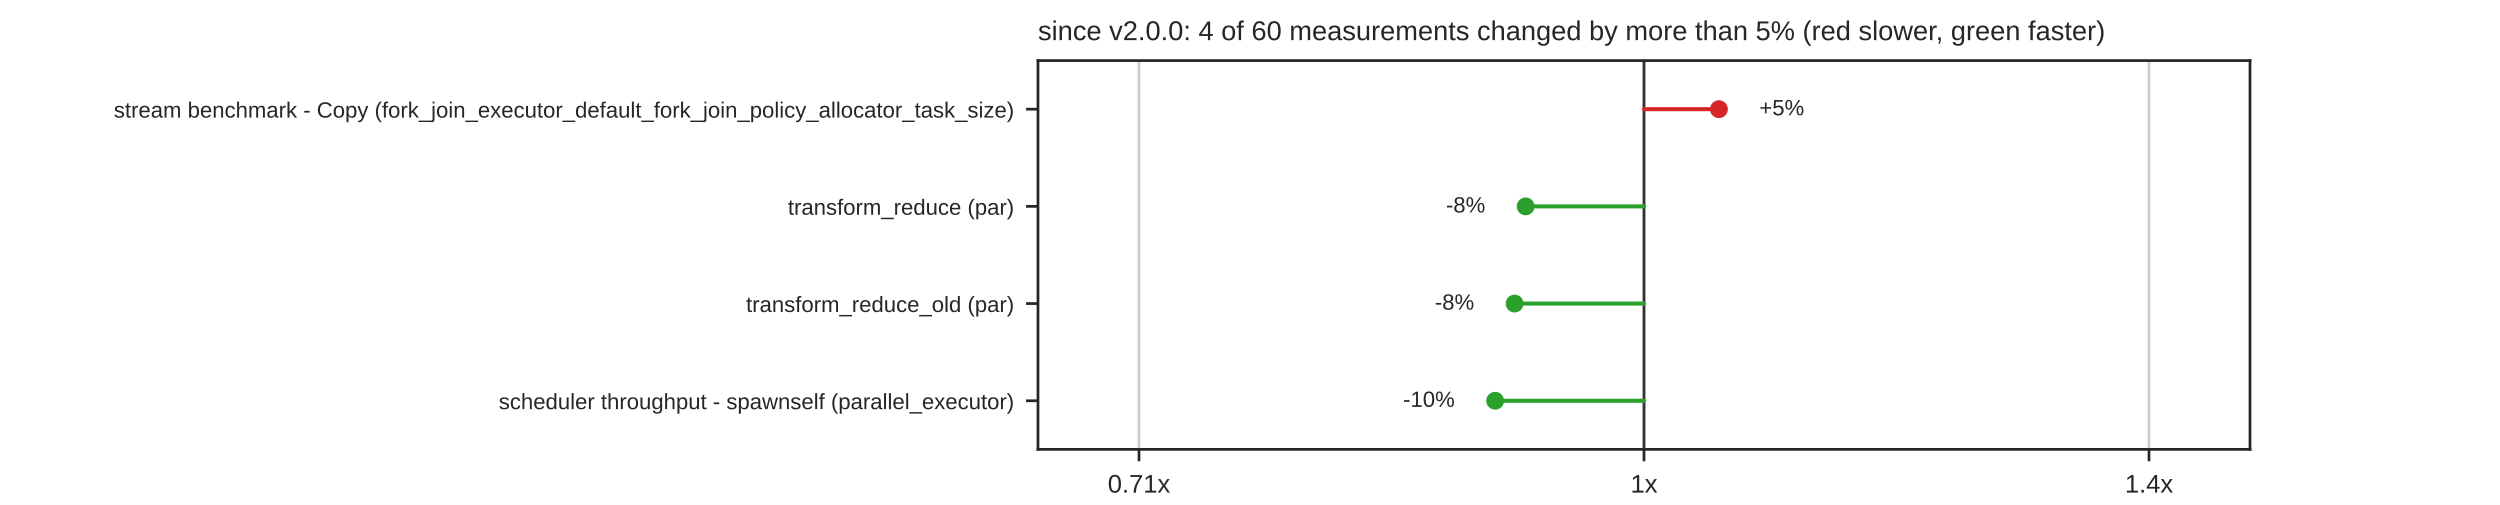
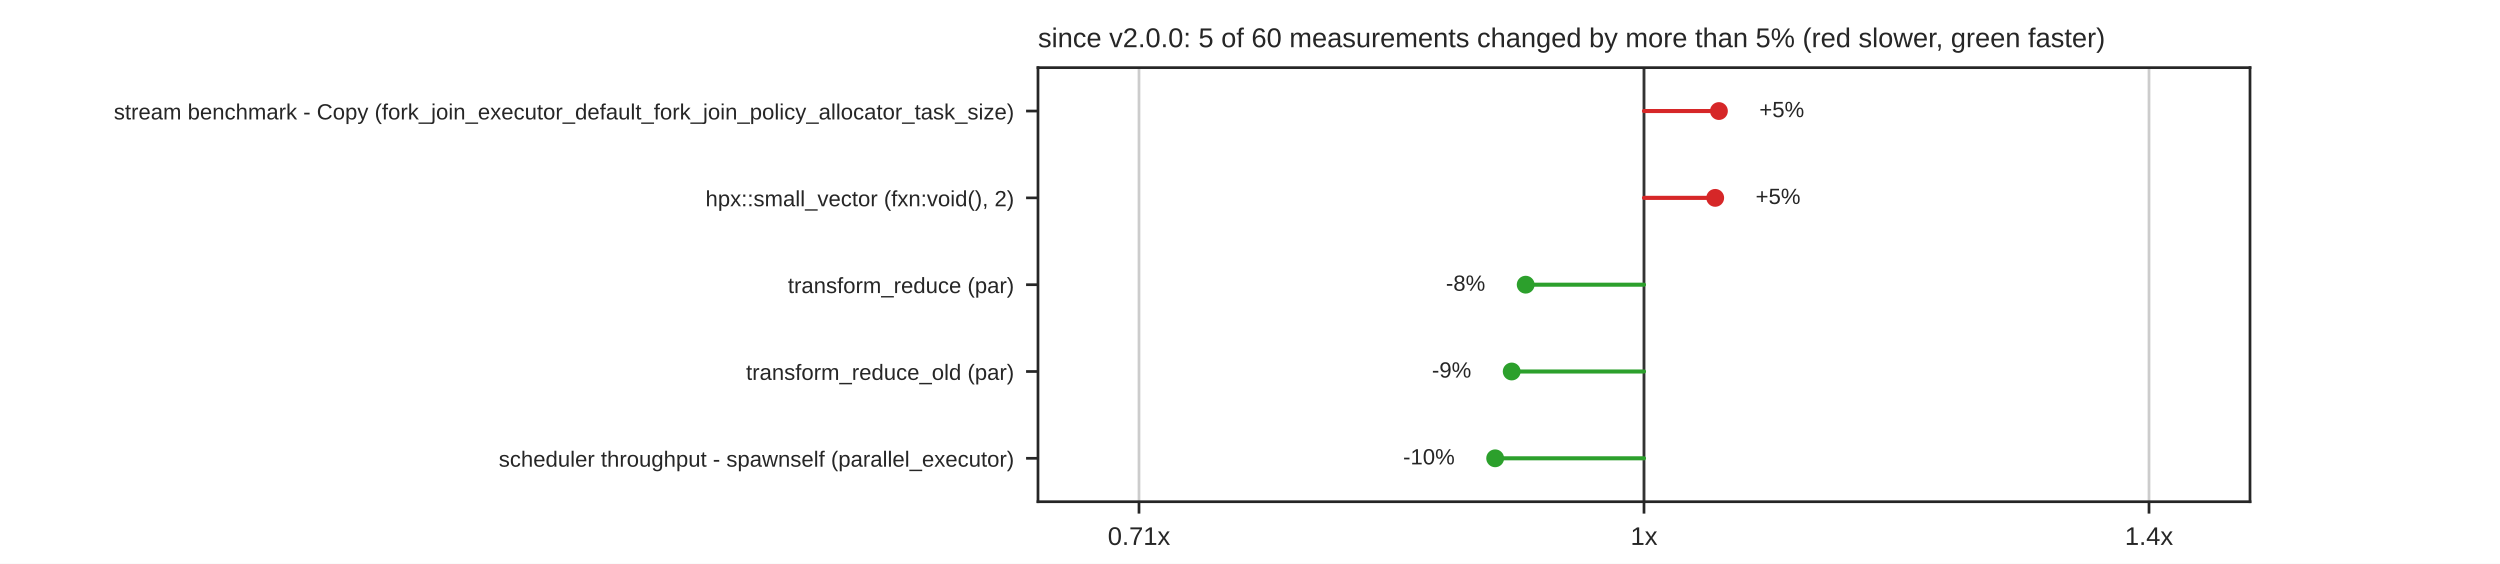
- <svg xmlns="http://www.w3.org/2000/svg" xmlns:xlink="http://www.w3.org/1999/xlink" width="734.4pt" height="148.32pt" viewBox="0 0 734.4 148.32" version="1.1">
+ <svg xmlns="http://www.w3.org/2000/svg" xmlns:xlink="http://www.w3.org/1999/xlink" width="734.4pt" height="165.6pt" viewBox="0 0 734.4 165.6" version="1.1">
  <defs>
    <style type="text/css">*{stroke-linejoin: round; stroke-linecap: butt}</style>
  </defs>
  <g id="figure_1">
    <g id="patch_1">
-       <path d="M 0 148.32  L 734.4 148.32  L 734.4 0  L 0 0  z " style="fill: #ffffff" />
+       <path d="M 0 165.6  L 734.4 165.6  L 734.4 0  L 0 0  z " style="fill: #ffffff" />
    </g>
    <g id="axes_1">
      <g id="patch_2">
-         <path d="M 304.92 132.005  L 660.96 132.005  L 660.96 17.798  L 304.92 17.798  z " style="fill: #ffffff" />
+         <path d="M 304.92 147.384  L 660.96 147.384  L 660.96 19.872  L 304.92 19.872  z " style="fill: #ffffff" />
      </g>
      <g id="matplotlib.axis_1">
        <g id="xtick_1">
          <g id="line2d_1">
-             <path d="M 334.59 132.005  L 334.59 17.798  " clip-path="url(#p85da25dd6e)" style="fill: none; stroke: #cccccc; stroke-width: 0.8; stroke-linecap: round" />
+             <path d="M 334.59 147.384  L 334.59 19.872  " clip-path="url(#p096860ff2a)" style="fill: none; stroke: #cccccc; stroke-width: 0.8; stroke-linecap: round" />
          </g>
          <g id="line2d_2">
            <defs>
              <path id="mdfc5214045" d="M 0 0  L 0 3.5  " style="stroke: #262626; stroke-width: 0.8" />
            </defs>
            <g>
-               <use xlink:href="#mdfc5214045" x="334.59" y="132.005" style="fill: #262626; stroke: #262626; stroke-width: 0.8" />
+               <use xlink:href="#mdfc5214045" x="334.59" y="147.384" style="fill: #262626; stroke: #262626; stroke-width: 0.8" />
            </g>
          </g>
          <g id="text_1">
-             <text style="fill: #262626; font: 7.5px 'Arial', 'DejaVu Sans', 'Liberation Sans', 'Bitstream Vera Sans', sans-serif; text-anchor: middle" x="334.59" y="144.704" transform="rotate(-0 334.59 144.7036)">0.71x</text>
+             <text style="fill: #262626; font: 7.5px 'Arial', 'DejaVu Sans', 'Liberation Sans', 'Bitstream Vera Sans', sans-serif; text-anchor: middle" x="334.59" y="160.083" transform="rotate(-0 334.59 160.0828)">0.71x</text>
          </g>
        </g>
        <g id="xtick_2">
          <g id="line2d_3">
-             <path d="M 482.94 132.005  L 482.94 17.798  " clip-path="url(#p85da25dd6e)" style="fill: none; stroke: #cccccc; stroke-width: 0.8; stroke-linecap: round" />
+             <path d="M 482.94 147.384  L 482.94 19.872  " clip-path="url(#p096860ff2a)" style="fill: none; stroke: #cccccc; stroke-width: 0.8; stroke-linecap: round" />
          </g>
          <g id="line2d_4">
            <g>
-               <use xlink:href="#mdfc5214045" x="482.94" y="132.005" style="fill: #262626; stroke: #262626; stroke-width: 0.8" />
+               <use xlink:href="#mdfc5214045" x="482.94" y="147.384" style="fill: #262626; stroke: #262626; stroke-width: 0.8" />
            </g>
          </g>
          <g id="text_2">
-             <text style="fill: #262626; font: 7.5px 'Arial', 'DejaVu Sans', 'Liberation Sans', 'Bitstream Vera Sans', sans-serif; text-anchor: middle" x="482.94" y="144.704" transform="rotate(-0 482.94 144.7036)">1x</text>
+             <text style="fill: #262626; font: 7.5px 'Arial', 'DejaVu Sans', 'Liberation Sans', 'Bitstream Vera Sans', sans-serif; text-anchor: middle" x="482.94" y="160.083" transform="rotate(-0 482.94 160.0828)">1x</text>
          </g>
        </g>
        <g id="xtick_3">
          <g id="line2d_5">
-             <path d="M 631.29 132.005  L 631.29 17.798  " clip-path="url(#p85da25dd6e)" style="fill: none; stroke: #cccccc; stroke-width: 0.8; stroke-linecap: round" />
+             <path d="M 631.29 147.384  L 631.29 19.872  " clip-path="url(#p096860ff2a)" style="fill: none; stroke: #cccccc; stroke-width: 0.8; stroke-linecap: round" />
          </g>
          <g id="line2d_6">
            <g>
-               <use xlink:href="#mdfc5214045" x="631.29" y="132.005" style="fill: #262626; stroke: #262626; stroke-width: 0.8" />
+               <use xlink:href="#mdfc5214045" x="631.29" y="147.384" style="fill: #262626; stroke: #262626; stroke-width: 0.8" />
            </g>
          </g>
          <g id="text_3">
-             <text style="fill: #262626; font: 7.5px 'Arial', 'DejaVu Sans', 'Liberation Sans', 'Bitstream Vera Sans', sans-serif; text-anchor: middle" x="631.29" y="144.704" transform="rotate(-0 631.29 144.7036)">1.4x</text>
+             <text style="fill: #262626; font: 7.5px 'Arial', 'DejaVu Sans', 'Liberation Sans', 'Bitstream Vera Sans', sans-serif; text-anchor: middle" x="631.29" y="160.083" transform="rotate(-0 631.29 160.0828)">1.4x</text>
          </g>
        </g>
      </g>
      <g id="matplotlib.axis_2">
        <g id="ytick_1">
          <g id="line2d_7">
            <defs>
              <path id="m414165cd4d" d="M 0 0  L -3.5 0  " style="stroke: #262626; stroke-width: 0.8" />
            </defs>
            <g>
-               <use xlink:href="#m414165cd4d" x="304.92" y="32.074" style="fill: #262626; stroke: #262626; stroke-width: 0.8" />
+               <use xlink:href="#m414165cd4d" x="304.92" y="32.623" style="fill: #262626; stroke: #262626; stroke-width: 0.8" />
            </g>
          </g>
          <g id="text_4">
-             <text style="fill: #262626; font: 6.5px 'Arial', 'DejaVu Sans', 'Liberation Sans', 'Bitstream Vera Sans', sans-serif; text-anchor: end" x="297.92" y="34.544" transform="rotate(-0 297.92 34.54369)">stream benchmark - Copy (fork_join_executor_default_fork_join_policy_allocator_task_size)</text>
+             <text style="fill: #262626; font: 6.5px 'Arial', 'DejaVu Sans', 'Liberation Sans', 'Bitstream Vera Sans', sans-serif; text-anchor: end" x="297.92" y="35.093" transform="rotate(-0 297.92 35.09269)">stream benchmark - Copy (fork_join_executor_default_fork_join_policy_allocator_task_size)</text>
          </g>
        </g>
        <g id="ytick_2">
          <g id="line2d_8">
            <g>
-               <use xlink:href="#m414165cd4d" x="304.92" y="60.626" style="fill: #262626; stroke: #262626; stroke-width: 0.8" />
+               <use xlink:href="#m414165cd4d" x="304.92" y="58.126" style="fill: #262626; stroke: #262626; stroke-width: 0.8" />
            </g>
          </g>
          <g id="text_5">
-             <text style="fill: #262626; font: 6.5px 'Arial', 'DejaVu Sans', 'Liberation Sans', 'Bitstream Vera Sans', sans-serif; text-anchor: end" x="297.92" y="63.095" transform="rotate(-0 297.92 63.09529)">transform_reduce (par)</text>
+             <text style="fill: #262626; font: 6.5px 'Arial', 'DejaVu Sans', 'Liberation Sans', 'Bitstream Vera Sans', sans-serif; text-anchor: end" x="297.92" y="60.595" transform="rotate(-0 297.92 60.59509)">hpx::small_vector (fxn:void(), 2)</text>
          </g>
        </g>
        <g id="ytick_3">
          <g id="line2d_9">
            <g>
-               <use xlink:href="#m414165cd4d" x="304.92" y="89.177" style="fill: #262626; stroke: #262626; stroke-width: 0.8" />
+               <use xlink:href="#m414165cd4d" x="304.92" y="83.628" style="fill: #262626; stroke: #262626; stroke-width: 0.8" />
            </g>
          </g>
          <g id="text_6">
-             <text style="fill: #262626; font: 6.5px 'Arial', 'DejaVu Sans', 'Liberation Sans', 'Bitstream Vera Sans', sans-serif; text-anchor: end" x="297.92" y="91.647" transform="rotate(-0 297.92 91.64689)">transform_reduce_old (par)</text>
+             <text style="fill: #262626; font: 6.5px 'Arial', 'DejaVu Sans', 'Liberation Sans', 'Bitstream Vera Sans', sans-serif; text-anchor: end" x="297.92" y="86.097" transform="rotate(-0 297.92 86.09749)">transform_reduce (par)</text>
          </g>
        </g>
        <g id="ytick_4">
          <g id="line2d_10">
            <g>
-               <use xlink:href="#m414165cd4d" x="304.92" y="117.729" style="fill: #262626; stroke: #262626; stroke-width: 0.8" />
+               <use xlink:href="#m414165cd4d" x="304.92" y="109.13" style="fill: #262626; stroke: #262626; stroke-width: 0.8" />
            </g>
          </g>
          <g id="text_7">
-             <text style="fill: #262626; font: 6.5px 'Arial', 'DejaVu Sans', 'Liberation Sans', 'Bitstream Vera Sans', sans-serif; text-anchor: end" x="297.92" y="120.198" transform="rotate(-0 297.92 120.1985)">scheduler throughput - spawnself (parallel_executor)</text>
+             <text style="fill: #262626; font: 6.5px 'Arial', 'DejaVu Sans', 'Liberation Sans', 'Bitstream Vera Sans', sans-serif; text-anchor: end" x="297.92" y="111.6" transform="rotate(-0 297.92 111.5999)">transform_reduce_old (par)</text>
+           </g>
+         </g>
+         <g id="ytick_5">
+           <g id="line2d_11">
+             <g>
+               <use xlink:href="#m414165cd4d" x="304.92" y="134.633" style="fill: #262626; stroke: #262626; stroke-width: 0.8" />
+             </g>
+           </g>
+           <g id="text_8">
+             <text style="fill: #262626; font: 6.5px 'Arial', 'DejaVu Sans', 'Liberation Sans', 'Bitstream Vera Sans', sans-serif; text-anchor: end" x="297.92" y="137.102" transform="rotate(-0 297.92 137.1023)">scheduler throughput - spawnself (parallel_executor)</text>
          </g>
        </g>
      </g>
-       <g id="line2d_11">
-         <path d="M 482.94 132.005  L 482.94 17.798  " clip-path="url(#p85da25dd6e)" style="fill: none; stroke: #333333; stroke-width: 0.8; stroke-linecap: round" />
-       </g>
      <g id="line2d_12">
-         <path d="M 482.94 32.074  L 504.951 32.074  " clip-path="url(#p85da25dd6e)" style="fill: none; stroke: #d62728; stroke-width: 1.2; stroke-linecap: round" />
+         <path d="M 482.94 147.384  L 482.94 19.872  " clip-path="url(#p096860ff2a)" style="fill: none; stroke: #333333; stroke-width: 0.8; stroke-linecap: round" />
      </g>
      <g id="line2d_13">
-         <path d="M 482.94 60.626  L 448.185 60.626  " clip-path="url(#p85da25dd6e)" style="fill: none; stroke: #2ca02c; stroke-width: 1.2; stroke-linecap: round" />
+         <path d="M 482.94 32.623  L 504.951 32.623  " clip-path="url(#p096860ff2a)" style="fill: none; stroke: #d62728; stroke-width: 1.2; stroke-linecap: round" />
      </g>
      <g id="line2d_14">
-         <path d="M 482.94 89.177  L 444.922 89.177  " clip-path="url(#p85da25dd6e)" style="fill: none; stroke: #2ca02c; stroke-width: 1.2; stroke-linecap: round" />
+         <path d="M 482.94 58.126  L 503.859 58.126  " clip-path="url(#p096860ff2a)" style="fill: none; stroke: #d62728; stroke-width: 1.2; stroke-linecap: round" />
      </g>
      <g id="line2d_15">
-         <path d="M 482.94 117.729  L 439.22 117.729  " clip-path="url(#p85da25dd6e)" style="fill: none; stroke: #2ca02c; stroke-width: 1.2; stroke-linecap: round" />
+         <path d="M 482.94 83.628  L 448.185 83.628  " clip-path="url(#p096860ff2a)" style="fill: none; stroke: #2ca02c; stroke-width: 1.2; stroke-linecap: round" />
+       </g>
+       <g id="line2d_16">
+         <path d="M 482.94 109.13  L 444.076 109.13  " clip-path="url(#p096860ff2a)" style="fill: none; stroke: #2ca02c; stroke-width: 1.2; stroke-linecap: round" />
+       </g>
+       <g id="line2d_17">
+         <path d="M 482.94 134.633  L 439.22 134.633  " clip-path="url(#p096860ff2a)" style="fill: none; stroke: #2ca02c; stroke-width: 1.2; stroke-linecap: round" />
      </g>
      <g id="patch_3">
-         <path d="M 304.92 132.005  L 304.92 17.798  " style="fill: none; stroke: #262626; stroke-width: 0.8; stroke-linejoin: miter; stroke-linecap: square" />
+         <path d="M 304.92 147.384  L 304.92 19.872  " style="fill: none; stroke: #262626; stroke-width: 0.8; stroke-linejoin: miter; stroke-linecap: square" />
      </g>
      <g id="patch_4">
-         <path d="M 660.96 132.005  L 660.96 17.798  " style="fill: none; stroke: #262626; stroke-width: 0.8; stroke-linejoin: miter; stroke-linecap: square" />
+         <path d="M 660.96 147.384  L 660.96 19.872  " style="fill: none; stroke: #262626; stroke-width: 0.8; stroke-linejoin: miter; stroke-linecap: square" />
      </g>
      <g id="patch_5">
-         <path d="M 304.92 132.005  L 660.96 132.005  " style="fill: none; stroke: #262626; stroke-width: 0.8; stroke-linejoin: miter; stroke-linecap: square" />
+         <path d="M 304.92 147.384  L 660.96 147.384  " style="fill: none; stroke: #262626; stroke-width: 0.8; stroke-linejoin: miter; stroke-linecap: square" />
      </g>
      <g id="patch_6">
-         <path d="M 304.92 17.798  L 660.96 17.798  " style="fill: none; stroke: #262626; stroke-width: 0.8; stroke-linejoin: miter; stroke-linecap: square" />
+         <path d="M 304.92 19.872  L 660.96 19.872  " style="fill: none; stroke: #262626; stroke-width: 0.8; stroke-linejoin: miter; stroke-linecap: square" />
      </g>
      <g id="PathCollection_1">
        <defs>
          <path id="m8968767a60" d="M 0 2.121  C 0.563 2.121 1.102 1.898 1.5 1.5  C 1.898 1.102 2.121 0.563 2.121 0  C 2.121 -0.563 1.898 -1.102 1.5 -1.5  C 1.102 -1.898 0.563 -2.121 0 -2.121  C -0.563 -2.121 -1.102 -1.898 -1.5 -1.5  C -1.898 -1.102 -2.121 -0.563 -2.121 0  C -2.121 0.563 -1.898 1.102 -1.5 1.5  C -1.102 1.898 -0.563 2.121 0 2.121  z " style="stroke: #d62728" />
        </defs>
-         <g clip-path="url(#p85da25dd6e)">
-           <use xlink:href="#m8968767a60" x="504.951" y="32.074" style="fill: #d62728; stroke: #d62728" />
+         <g clip-path="url(#p096860ff2a)">
+           <use xlink:href="#m8968767a60" x="504.951" y="32.623" style="fill: #d62728; stroke: #d62728" />
        </g>
      </g>
-       <g id="text_8">
-         <text style="fill: #262626; font: 6.5px 'Arial', 'DejaVu Sans', 'Liberation Sans', 'Bitstream Vera Sans', sans-serif; text-anchor: start" x="516.819" y="33.868" transform="rotate(-0 516.819 33.86779)">+5%</text>
+       <g id="text_9">
+         <text style="fill: #262626; font: 6.5px 'Arial', 'DejaVu Sans', 'Liberation Sans', 'Bitstream Vera Sans', sans-serif; text-anchor: start" x="516.819" y="34.417" transform="rotate(-0 516.819 34.41679)">+5%</text>
      </g>
      <g id="PathCollection_2">
+         <g clip-path="url(#p096860ff2a)">
+           <use xlink:href="#m8968767a60" x="503.859" y="58.126" style="fill: #d62728; stroke: #d62728" />
+         </g>
+       </g>
+       <g id="text_10">
+         <text style="fill: #262626; font: 6.5px 'Arial', 'DejaVu Sans', 'Liberation Sans', 'Bitstream Vera Sans', sans-serif; text-anchor: start" x="515.727" y="59.919" transform="rotate(-0 515.7265 59.91919)">+5%</text>
+       </g>
+       <g id="PathCollection_3">
        <defs>
          <path id="m7978cd0e5a" d="M 0 2.121  C 0.563 2.121 1.102 1.898 1.5 1.5  C 1.898 1.102 2.121 0.563 2.121 0  C 2.121 -0.563 1.898 -1.102 1.5 -1.5  C 1.102 -1.898 0.563 -2.121 0 -2.121  C -0.563 -2.121 -1.102 -1.898 -1.5 -1.5  C -1.898 -1.102 -2.121 -0.563 -2.121 0  C -2.121 0.563 -1.898 1.102 -1.5 1.5  C -1.102 1.898 -0.563 2.121 0 2.121  z " style="stroke: #2ca02c" />
        </defs>
-         <g clip-path="url(#p85da25dd6e)">
-           <use xlink:href="#m7978cd0e5a" x="448.185" y="60.626" style="fill: #2ca02c; stroke: #2ca02c" />
-         </g>
-       </g>
-       <g id="text_9">
-         <text style="fill: #262626; font: 6.5px 'Arial', 'DejaVu Sans', 'Liberation Sans', 'Bitstream Vera Sans', sans-serif; text-anchor: end" x="436.317" y="62.419" transform="rotate(-0 436.3174 62.41939)">-8%</text>
-       </g>
-       <g id="PathCollection_3">
-         <g clip-path="url(#p85da25dd6e)">
-           <use xlink:href="#m7978cd0e5a" x="444.922" y="89.177" style="fill: #2ca02c; stroke: #2ca02c" />
-         </g>
-       </g>
-       <g id="text_10">
-         <text style="fill: #262626; font: 6.5px 'Arial', 'DejaVu Sans', 'Liberation Sans', 'Bitstream Vera Sans', sans-serif; text-anchor: end" x="433.054" y="90.971" transform="rotate(-0 433.0538 90.97099)">-8%</text>
-       </g>
-       <g id="PathCollection_4">
-         <g clip-path="url(#p85da25dd6e)">
-           <use xlink:href="#m7978cd0e5a" x="439.22" y="117.729" style="fill: #2ca02c; stroke: #2ca02c" />
+         <g clip-path="url(#p096860ff2a)">
+           <use xlink:href="#m7978cd0e5a" x="448.185" y="83.628" style="fill: #2ca02c; stroke: #2ca02c" />
        </g>
      </g>
      <g id="text_11">
-         <text style="fill: #262626; font: 6.5px 'Arial', 'DejaVu Sans', 'Liberation Sans', 'Bitstream Vera Sans', sans-serif; text-anchor: end" x="427.352" y="119.523" transform="rotate(-0 427.3517 119.5226)">-10%</text>
+         <text style="fill: #262626; font: 6.5px 'Arial', 'DejaVu Sans', 'Liberation Sans', 'Bitstream Vera Sans', sans-serif; text-anchor: end" x="436.317" y="85.422" transform="rotate(-0 436.3174 85.42159)">-8%</text>
+       </g>
+       <g id="PathCollection_4">
+         <g clip-path="url(#p096860ff2a)">
+           <use xlink:href="#m7978cd0e5a" x="444.076" y="109.13" style="fill: #2ca02c; stroke: #2ca02c" />
+         </g>
      </g>
      <g id="text_12">
-         <text style="fill: #262626; font: 8px 'Arial', 'DejaVu Sans', 'Liberation Sans', 'Bitstream Vera Sans', sans-serif; text-anchor: start" x="304.92" y="11.798" transform="rotate(-0 304.92 11.7984)">since v2.0.0: 4 of 60 measurements changed by more than 5% (red slower, green faster)</text>
+         <text style="fill: #262626; font: 6.5px 'Arial', 'DejaVu Sans', 'Liberation Sans', 'Bitstream Vera Sans', sans-serif; text-anchor: end" x="432.208" y="110.924" transform="rotate(-0 432.2077 110.924)">-9%</text>
+       </g>
+       <g id="PathCollection_5">
+         <g clip-path="url(#p096860ff2a)">
+           <use xlink:href="#m7978cd0e5a" x="439.22" y="134.633" style="fill: #2ca02c; stroke: #2ca02c" />
+         </g>
+       </g>
+       <g id="text_13">
+         <text style="fill: #262626; font: 6.5px 'Arial', 'DejaVu Sans', 'Liberation Sans', 'Bitstream Vera Sans', sans-serif; text-anchor: end" x="427.352" y="136.426" transform="rotate(-0 427.3517 136.4264)">-10%</text>
+       </g>
+       <g id="text_14">
+         <text style="fill: #262626; font: 8px 'Arial', 'DejaVu Sans', 'Liberation Sans', 'Bitstream Vera Sans', sans-serif; text-anchor: start" x="304.92" y="13.872" transform="rotate(-0 304.92 13.872)">since v2.0.0: 5 of 60 measurements changed by more than 5% (red slower, green faster)</text>
      </g>
    </g>
  </g>
  <defs>
-     <clipPath id="p85da25dd6e">
-       <rect x="304.92" y="17.798" width="356.04" height="114.206" />
+     <clipPath id="p096860ff2a">
+       <rect x="304.92" y="19.872" width="356.04" height="127.512" />
    </clipPath>
  </defs>
</svg>
